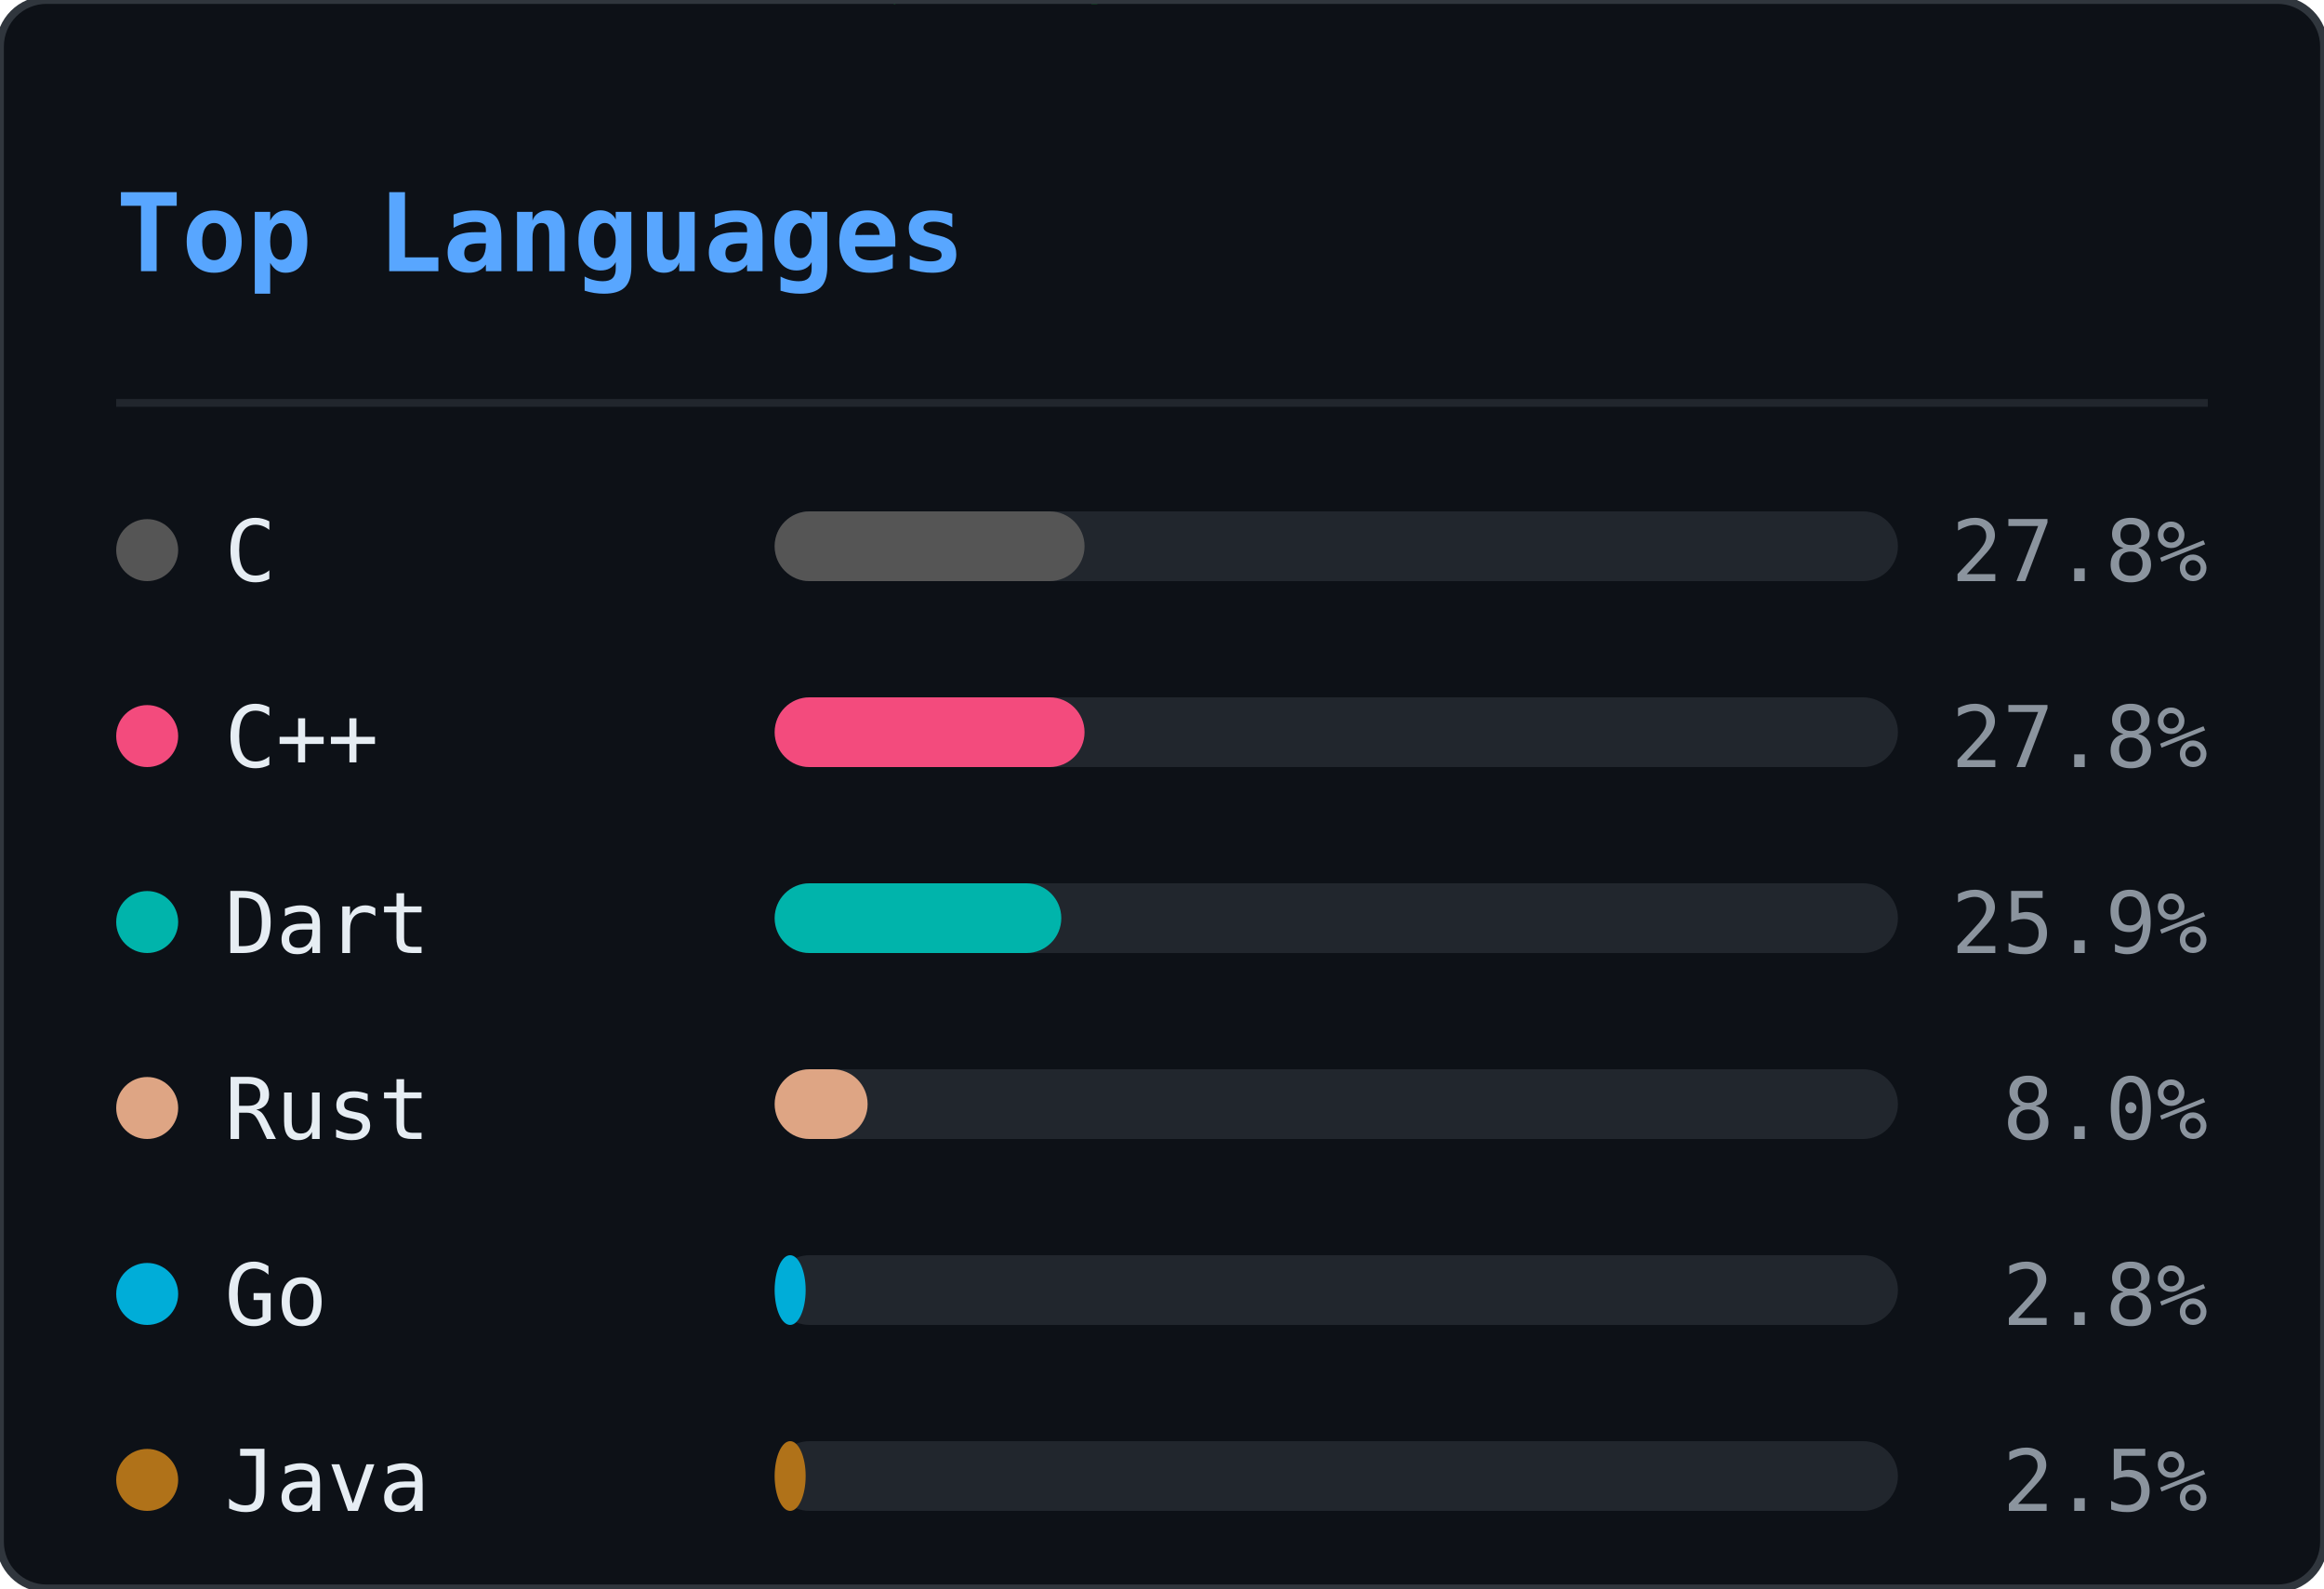
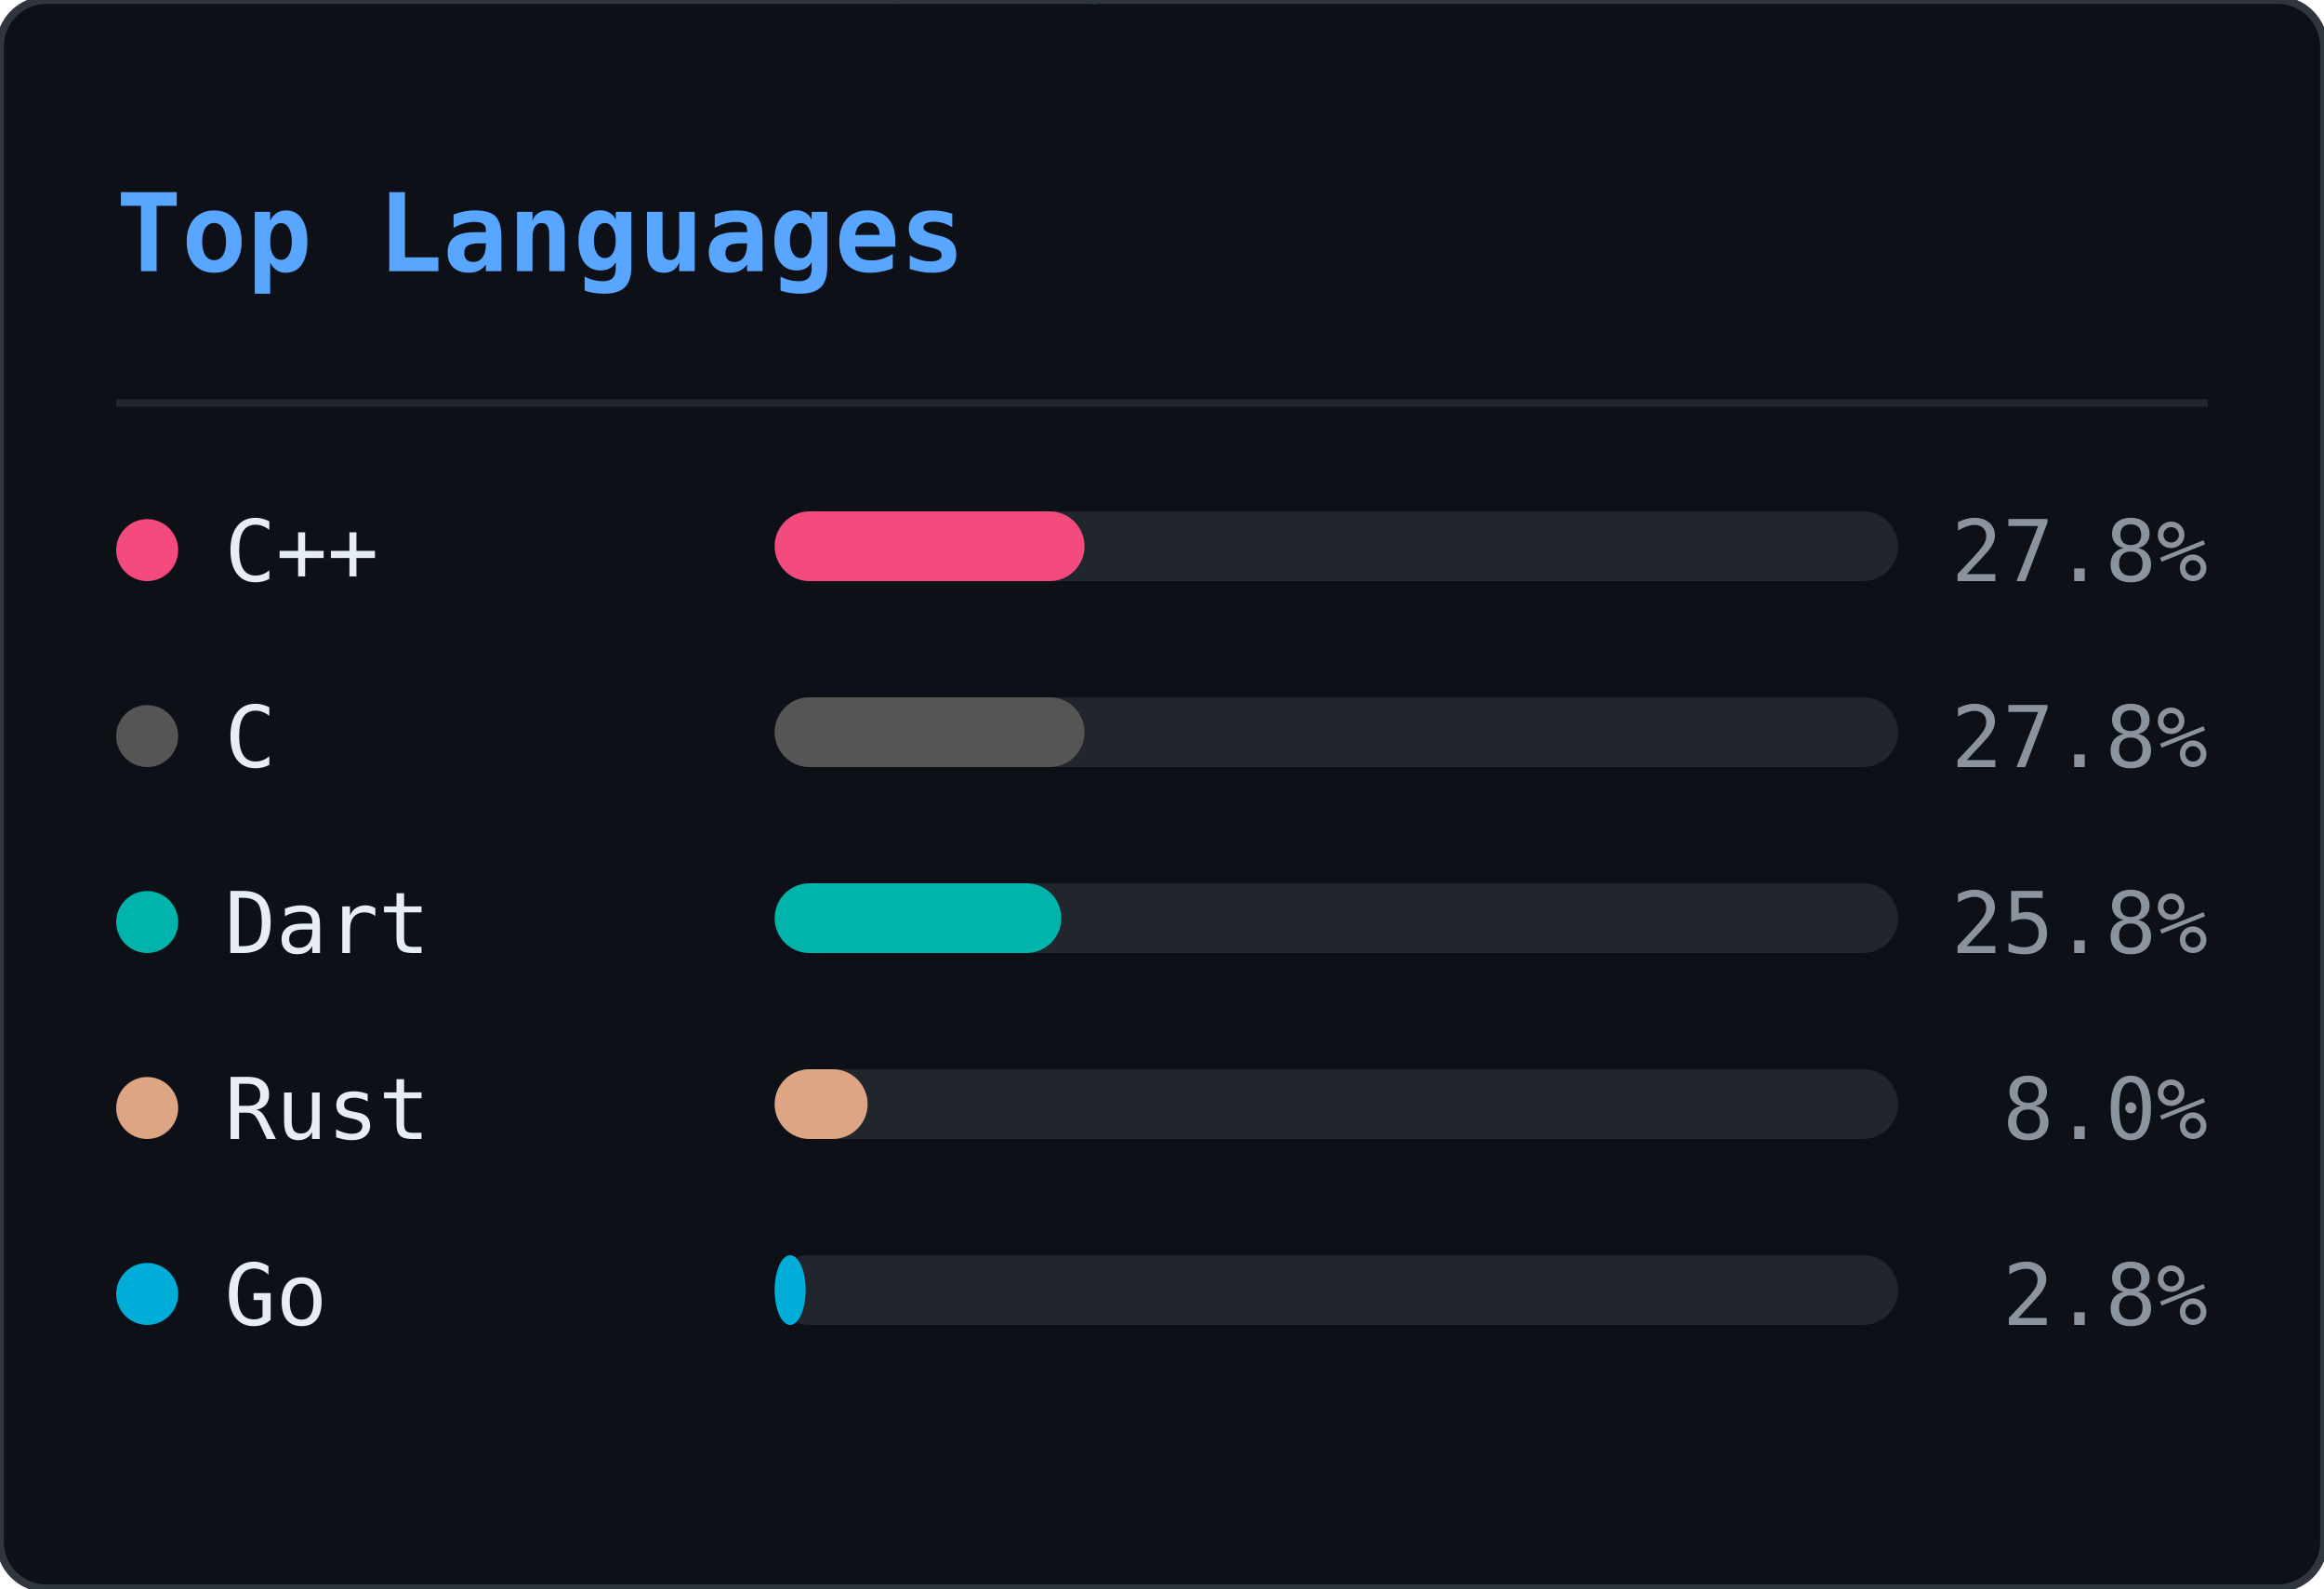
<svg xmlns="http://www.w3.org/2000/svg" width="300" height="205" viewBox="0 0 300 205">
  <defs>
    <clipPath id="ln-clip">
      <rect width="300" height="205" rx="6" />
    </clipPath>
  </defs>
  <rect width="300" height="205" rx="6" fill="#0d1117" />
  <g clip-path="url(#ln-clip)">
    <g opacity="0.22">
      <style>@keyframes ln0{from{transform:translateY(-46px)}to{transform:translateY(219px)}}@keyframes ln1{from{transform:translateY(-46px)}to{transform:translateY(219px)}}@keyframes ln2{from{transform:translateY(-46px)}to{transform:translateY(219px)}}@keyframes ln3{from{transform:translateY(-46px)}to{transform:translateY(219px)}}@keyframes ln4{from{transform:translateY(-46px)}to{transform:translateY(219px)}}@keyframes ln5{from{transform:translateY(-46px)}to{transform:translateY(219px)}}@keyframes ln6{from{transform:translateY(-46px)}to{transform:translateY(219px)}}@keyframes ln7{from{transform:translateY(-46px)}to{transform:translateY(219px)}}@keyframes ln8{from{transform:translateY(-46px)}to{transform:translateY(219px)}}@keyframes ln9{from{transform:translateY(-46px)}to{transform:translateY(219px)}}@keyframes ln10{from{transform:translateY(-46px)}to{transform:translateY(219px)}}@keyframes ln11{from{transform:translateY(-46px)}to{transform:translateY(219px)}}@keyframes ln12{from{transform:translateY(-46px)}to{transform:translateY(219px)}}@keyframes ln13{from{transform:translateY(-46px)}to{transform:translateY(219px)}}@keyframes ln14{from{transform:translateY(-46px)}to{transform:translateY(219px)}}@keyframes ln15{from{transform:translateY(-46px)}to{transform:translateY(219px)}}@keyframes ln16{from{transform:translateY(-46px)}to{transform:translateY(219px)}}@keyframes ln17{from{transform:translateY(-46px)}to{transform:translateY(219px)}}@keyframes ln18{from{transform:translateY(-46px)}to{transform:translateY(219px)}}@keyframes ln19{from{transform:translateY(-46px)}to{transform:translateY(219px)}}@keyframes ln20{from{transform:translateY(-46px)}to{transform:translateY(219px)}}@keyframes ln21{from{transform:translateY(-46px)}to{transform:translateY(219px)}}@keyframes ln22{from{transform:translateY(-46px)}to{transform:translateY(219px)}}</style>
      <g style="animation:ln0 1.92s linear infinite;animation-delay:-0.55s">
        <text x="93" y="0" font-family="monospace" font-size="12" fill="#00ff41">ｿ</text>
        <text x="93" y="-14" font-family="monospace" font-size="12" fill="#00ff41" opacity="0.75">7</text>
        <text x="93" y="-28" font-family="monospace" font-size="12" fill="#00ff41" opacity="0.50">3</text>
        <text x="93" y="-42" font-family="monospace" font-size="12" fill="#00ff41" opacity="0.25">ﾑ</text>
      </g>
      <g style="animation:ln1 2.40s linear infinite;animation-delay:-0.40s">
        <text x="41" y="0" font-family="monospace" font-size="12" fill="#00ff41">ｶ</text>
        <text x="41" y="-14" font-family="monospace" font-size="12" fill="#00ff41" opacity="0.75">ｭ</text>
        <text x="41" y="-28" font-family="monospace" font-size="12" fill="#00ff41" opacity="0.50">ｳ</text>
        <text x="41" y="-42" font-family="monospace" font-size="12" fill="#00ff41" opacity="0.25">ﾎ</text>
      </g>
      <g style="animation:ln2 2.75s linear infinite;animation-delay:-0.79s">
        <text x="205" y="0" font-family="monospace" font-size="12" fill="#00ff41">1</text>
        <text x="205" y="-14" font-family="monospace" font-size="12" fill="#00ff41" opacity="0.75">ﾀ</text>
        <text x="205" y="-28" font-family="monospace" font-size="12" fill="#00ff41" opacity="0.50">ﾓ</text>
        <text x="205" y="-42" font-family="monospace" font-size="12" fill="#00ff41" opacity="0.25">6</text>
      </g>
      <g style="animation:ln3 1.66s linear infinite;animation-delay:-0.60s">
        <text x="137" y="0" font-family="monospace" font-size="12" fill="#00ff41">ｮ</text>
        <text x="137" y="-14" font-family="monospace" font-size="12" fill="#00ff41" opacity="0.75">ｽ</text>
        <text x="137" y="-28" font-family="monospace" font-size="12" fill="#00ff41" opacity="0.50">ｾ</text>
        <text x="137" y="-42" font-family="monospace" font-size="12" fill="#00ff41" opacity="0.25">ｫ</text>
      </g>
      <g style="animation:ln4 2.63s linear infinite;animation-delay:-1.74s">
        <text x="37" y="0" font-family="monospace" font-size="12" fill="#00ff41">ｿ</text>
        <text x="37" y="-14" font-family="monospace" font-size="12" fill="#00ff41" opacity="0.75">ﾍ</text>
        <text x="37" y="-28" font-family="monospace" font-size="12" fill="#00ff41" opacity="0.50">ｨ</text>
        <text x="37" y="-42" font-family="monospace" font-size="12" fill="#00ff41" opacity="0.25">5</text>
      </g>
      <g style="animation:ln5 3.08s linear infinite;animation-delay:-2.49s">
        <text x="81" y="0" font-family="monospace" font-size="12" fill="#00ff41">2</text>
        <text x="81" y="-14" font-family="monospace" font-size="12" fill="#00ff41" opacity="0.75">ｻ</text>
        <text x="81" y="-28" font-family="monospace" font-size="12" fill="#00ff41" opacity="0.50">8</text>
        <text x="81" y="-42" font-family="monospace" font-size="12" fill="#00ff41" opacity="0.25">ﾑ</text>
      </g>
      <g style="animation:ln6 1.75s linear infinite;animation-delay:-1.65s">
        <text x="149" y="0" font-family="monospace" font-size="12" fill="#00ff41">ﾔ</text>
        <text x="149" y="-14" font-family="monospace" font-size="12" fill="#00ff41" opacity="0.75">6</text>
        <text x="149" y="-28" font-family="monospace" font-size="12" fill="#00ff41" opacity="0.50">ﾓ</text>
        <text x="149" y="-42" font-family="monospace" font-size="12" fill="#00ff41" opacity="0.25">ﾑ</text>
      </g>
      <g style="animation:ln7 2.87s linear infinite;animation-delay:-0.22s">
        <text x="133" y="0" font-family="monospace" font-size="12" fill="#00ff41">ｺ</text>
        <text x="133" y="-14" font-family="monospace" font-size="12" fill="#00ff41" opacity="0.75">ｬ</text>
        <text x="133" y="-28" font-family="monospace" font-size="12" fill="#00ff41" opacity="0.50">ﾋ</text>
        <text x="133" y="-42" font-family="monospace" font-size="12" fill="#00ff41" opacity="0.25">6</text>
      </g>
      <g style="animation:ln8 2.04s linear infinite;animation-delay:-0.62s">
        <text x="113" y="0" font-family="monospace" font-size="12" fill="#00ff41">ｩ</text>
        <text x="113" y="-14" font-family="monospace" font-size="12" fill="#00ff41" opacity="0.75">ﾘ</text>
        <text x="113" y="-28" font-family="monospace" font-size="12" fill="#00ff41" opacity="0.50">ﾂ</text>
        <text x="113" y="-42" font-family="monospace" font-size="12" fill="#00ff41" opacity="0.25">0</text>
      </g>
      <g style="animation:ln9 2.67s linear infinite;animation-delay:-1.60s">
        <text x="17" y="0" font-family="monospace" font-size="12" fill="#00ff41">ﾎ</text>
        <text x="17" y="-14" font-family="monospace" font-size="12" fill="#00ff41" opacity="0.75">5</text>
        <text x="17" y="-28" font-family="monospace" font-size="12" fill="#00ff41" opacity="0.50">ｵ</text>
        <text x="17" y="-42" font-family="monospace" font-size="12" fill="#00ff41" opacity="0.25">5</text>
      </g>
      <g style="animation:ln10 1.99s linear infinite;animation-delay:-0.10s">
        <text x="225" y="0" font-family="monospace" font-size="12" fill="#00ff41">ﾊ</text>
        <text x="225" y="-14" font-family="monospace" font-size="12" fill="#00ff41" opacity="0.75">ﾗ</text>
        <text x="225" y="-28" font-family="monospace" font-size="12" fill="#00ff41" opacity="0.50">ｧ</text>
        <text x="225" y="-42" font-family="monospace" font-size="12" fill="#00ff41" opacity="0.25">ｺ</text>
      </g>
      <g style="animation:ln11 1.72s linear infinite;animation-delay:-0.65s">
        <text x="105" y="0" font-family="monospace" font-size="12" fill="#00ff41">ﾁ</text>
        <text x="105" y="-14" font-family="monospace" font-size="12" fill="#00ff41" opacity="0.75">ｹ</text>
        <text x="105" y="-28" font-family="monospace" font-size="12" fill="#00ff41" opacity="0.50">ﾒ</text>
        <text x="105" y="-42" font-family="monospace" font-size="12" fill="#00ff41" opacity="0.25">ﾎ</text>
      </g>
      <g style="animation:ln12 1.89s linear infinite;animation-delay:-1.40s">
        <text x="157" y="0" font-family="monospace" font-size="12" fill="#00ff41">ﾝ</text>
        <text x="157" y="-14" font-family="monospace" font-size="12" fill="#00ff41" opacity="0.75">ﾊ</text>
        <text x="157" y="-28" font-family="monospace" font-size="12" fill="#00ff41" opacity="0.50">ﾀ</text>
        <text x="157" y="-42" font-family="monospace" font-size="12" fill="#00ff41" opacity="0.25">ｲ</text>
      </g>
      <g style="animation:ln13 1.87s linear infinite;animation-delay:-0.50s">
        <text x="65" y="0" font-family="monospace" font-size="12" fill="#00ff41">ｪ</text>
        <text x="65" y="-14" font-family="monospace" font-size="12" fill="#00ff41" opacity="0.75">ｮ</text>
        <text x="65" y="-28" font-family="monospace" font-size="12" fill="#00ff41" opacity="0.50">ﾏ</text>
        <text x="65" y="-42" font-family="monospace" font-size="12" fill="#00ff41" opacity="0.25">1</text>
      </g>
      <g style="animation:ln14 3.09s linear infinite;animation-delay:-1.87s">
        <text x="17" y="0" font-family="monospace" font-size="12" fill="#00ff41">ﾜ</text>
        <text x="17" y="-14" font-family="monospace" font-size="12" fill="#00ff41" opacity="0.75">ﾐ</text>
        <text x="17" y="-28" font-family="monospace" font-size="12" fill="#00ff41" opacity="0.50">ｸ</text>
        <text x="17" y="-42" font-family="monospace" font-size="12" fill="#00ff41" opacity="0.25">ｪ</text>
      </g>
      <g style="animation:ln15 1.72s linear infinite;animation-delay:-0.81s">
        <text x="133" y="0" font-family="monospace" font-size="12" fill="#00ff41">5</text>
        <text x="133" y="-14" font-family="monospace" font-size="12" fill="#00ff41" opacity="0.75">ｹ</text>
        <text x="133" y="-28" font-family="monospace" font-size="12" fill="#00ff41" opacity="0.50">0</text>
        <text x="133" y="-42" font-family="monospace" font-size="12" fill="#00ff41" opacity="0.25">ﾅ</text>
      </g>
      <g style="animation:ln16 2.04s linear infinite;animation-delay:-0.70s">
        <text x="41" y="0" font-family="monospace" font-size="12" fill="#00ff41">ｫ</text>
        <text x="41" y="-14" font-family="monospace" font-size="12" fill="#00ff41" opacity="0.75">ﾑ</text>
        <text x="41" y="-28" font-family="monospace" font-size="12" fill="#00ff41" opacity="0.50">8</text>
        <text x="41" y="-42" font-family="monospace" font-size="12" fill="#00ff41" opacity="0.25">ﾆ</text>
      </g>
      <g style="animation:ln17 2.90s linear infinite;animation-delay:-0.60s">
        <text x="89" y="0" font-family="monospace" font-size="12" fill="#00ff41">ｼ</text>
        <text x="89" y="-14" font-family="monospace" font-size="12" fill="#00ff41" opacity="0.75">ﾒ</text>
        <text x="89" y="-28" font-family="monospace" font-size="12" fill="#00ff41" opacity="0.50">ﾏ</text>
        <text x="89" y="-42" font-family="monospace" font-size="12" fill="#00ff41" opacity="0.25">9</text>
      </g>
      <g style="animation:ln18 1.79s linear infinite;animation-delay:-0.72s">
        <text x="261" y="0" font-family="monospace" font-size="12" fill="#00ff41">ﾗ</text>
        <text x="261" y="-14" font-family="monospace" font-size="12" fill="#00ff41" opacity="0.75">ﾝ</text>
        <text x="261" y="-28" font-family="monospace" font-size="12" fill="#00ff41" opacity="0.50">ﾚ</text>
        <text x="261" y="-42" font-family="monospace" font-size="12" fill="#00ff41" opacity="0.25">9</text>
      </g>
      <g style="animation:ln19 2.43s linear infinite;animation-delay:-2.21s">
        <text x="265" y="0" font-family="monospace" font-size="12" fill="#00ff41">8</text>
        <text x="265" y="-14" font-family="monospace" font-size="12" fill="#00ff41" opacity="0.75">ｽ</text>
        <text x="265" y="-28" font-family="monospace" font-size="12" fill="#00ff41" opacity="0.50">6</text>
        <text x="265" y="-42" font-family="monospace" font-size="12" fill="#00ff41" opacity="0.25">ﾗ</text>
      </g>
      <g style="animation:ln20 1.60s linear infinite;animation-delay:-0.29s">
        <text x="109" y="0" font-family="monospace" font-size="12" fill="#00ff41">ﾌ</text>
        <text x="109" y="-14" font-family="monospace" font-size="12" fill="#00ff41" opacity="0.75">ｧ</text>
        <text x="109" y="-28" font-family="monospace" font-size="12" fill="#00ff41" opacity="0.50">ﾅ</text>
        <text x="109" y="-42" font-family="monospace" font-size="12" fill="#00ff41" opacity="0.25">ﾒ</text>
      </g>
      <g style="animation:ln21 1.83s linear infinite;animation-delay:-1.82s">
        <text x="281" y="0" font-family="monospace" font-size="12" fill="#00ff41">ﾁ</text>
        <text x="281" y="-14" font-family="monospace" font-size="12" fill="#00ff41" opacity="0.75">ﾔ</text>
        <text x="281" y="-28" font-family="monospace" font-size="12" fill="#00ff41" opacity="0.50">4</text>
        <text x="281" y="-42" font-family="monospace" font-size="12" fill="#00ff41" opacity="0.25">ｲ</text>
      </g>
      <g style="animation:ln22 2.18s linear infinite;animation-delay:-0.55s">
        <text x="193" y="0" font-family="monospace" font-size="12" fill="#00ff41">8</text>
        <text x="193" y="-14" font-family="monospace" font-size="12" fill="#00ff41" opacity="0.75">ｽ</text>
        <text x="193" y="-28" font-family="monospace" font-size="12" fill="#00ff41" opacity="0.50">ﾓ</text>
        <text x="193" y="-42" font-family="monospace" font-size="12" fill="#00ff41" opacity="0.25">0</text>
      </g>
    </g>
  </g>
  <rect width="300" height="205" rx="6" fill="none" stroke="#30363d" stroke-width="1" />
  <text x="15" y="35" font-family="monospace" font-size="14" font-weight="600" fill="#58a6ff">Top Languages</text>
  <line x1="15" y1="52" x2="285" y2="52" stroke="#21262d" stroke-width="1" />
-   <circle cx="19" cy="71" r="4" fill="#555555" />
-   <text x="29" y="75" font-family="monospace" font-size="11" fill="#e6edf3">C</text>
+   <circle cx="19" cy="71" r="4" fill="#f34b7d" />
+   <text x="29" y="75" font-family="monospace" font-size="11" fill="#e6edf3">C++</text>
  <rect x="100" y="66" width="145" height="9" rx="4.5" fill="#21262d" />
-   <rect x="100" y="66" width="40" height="9" rx="4.5" fill="#555555" />
+   <rect x="100" y="66" width="40" height="9" rx="4.5" fill="#f34b7d" />
  <text x="285" y="75" text-anchor="end" font-family="monospace" font-size="11" fill="#8b949e">27.8%</text>
-   <circle cx="19" cy="95" r="4" fill="#f34b7d" />
-   <text x="29" y="99" font-family="monospace" font-size="11" fill="#e6edf3">C++</text>
+   <circle cx="19" cy="95" r="4" fill="#555555" />
+   <text x="29" y="99" font-family="monospace" font-size="11" fill="#e6edf3">C</text>
  <rect x="100" y="90" width="145" height="9" rx="4.5" fill="#21262d" />
-   <rect x="100" y="90" width="40" height="9" rx="4.5" fill="#f34b7d" />
+   <rect x="100" y="90" width="40" height="9" rx="4.5" fill="#555555" />
  <text x="285" y="99" text-anchor="end" font-family="monospace" font-size="11" fill="#8b949e">27.8%</text>
  <circle cx="19" cy="119" r="4" fill="#00B4AB" />
  <text x="29" y="123" font-family="monospace" font-size="11" fill="#e6edf3">Dart</text>
  <rect x="100" y="114" width="145" height="9" rx="4.5" fill="#21262d" />
  <rect x="100" y="114" width="37" height="9" rx="4.5" fill="#00B4AB" />
-   <text x="285" y="123" text-anchor="end" font-family="monospace" font-size="11" fill="#8b949e">25.9%</text>
+   <text x="285" y="123" text-anchor="end" font-family="monospace" font-size="11" fill="#8b949e">25.8%</text>
  <circle cx="19" cy="143" r="4" fill="#dea584" />
  <text x="29" y="147" font-family="monospace" font-size="11" fill="#e6edf3">Rust</text>
  <rect x="100" y="138" width="145" height="9" rx="4.5" fill="#21262d" />
  <rect x="100" y="138" width="12" height="9" rx="4.5" fill="#dea584" />
  <text x="285" y="147" text-anchor="end" font-family="monospace" font-size="11" fill="#8b949e">8.0%</text>
  <circle cx="19" cy="167" r="4" fill="#00ADD8" />
  <text x="29" y="171" font-family="monospace" font-size="11" fill="#e6edf3">Go</text>
  <rect x="100" y="162" width="145" height="9" rx="4.5" fill="#21262d" />
  <rect x="100" y="162" width="4" height="9" rx="4.5" fill="#00ADD8" />
  <text x="285" y="171" text-anchor="end" font-family="monospace" font-size="11" fill="#8b949e">2.8%</text>
-   <circle cx="19" cy="191" r="4" fill="#b07219" />
-   <text x="29" y="195" font-family="monospace" font-size="11" fill="#e6edf3">Java</text>
-   <rect x="100" y="186" width="145" height="9" rx="4.5" fill="#21262d" />
-   <rect x="100" y="186" width="4" height="9" rx="4.5" fill="#b07219" />
-   <text x="285" y="195" text-anchor="end" font-family="monospace" font-size="11" fill="#8b949e">2.5%</text>
</svg>
